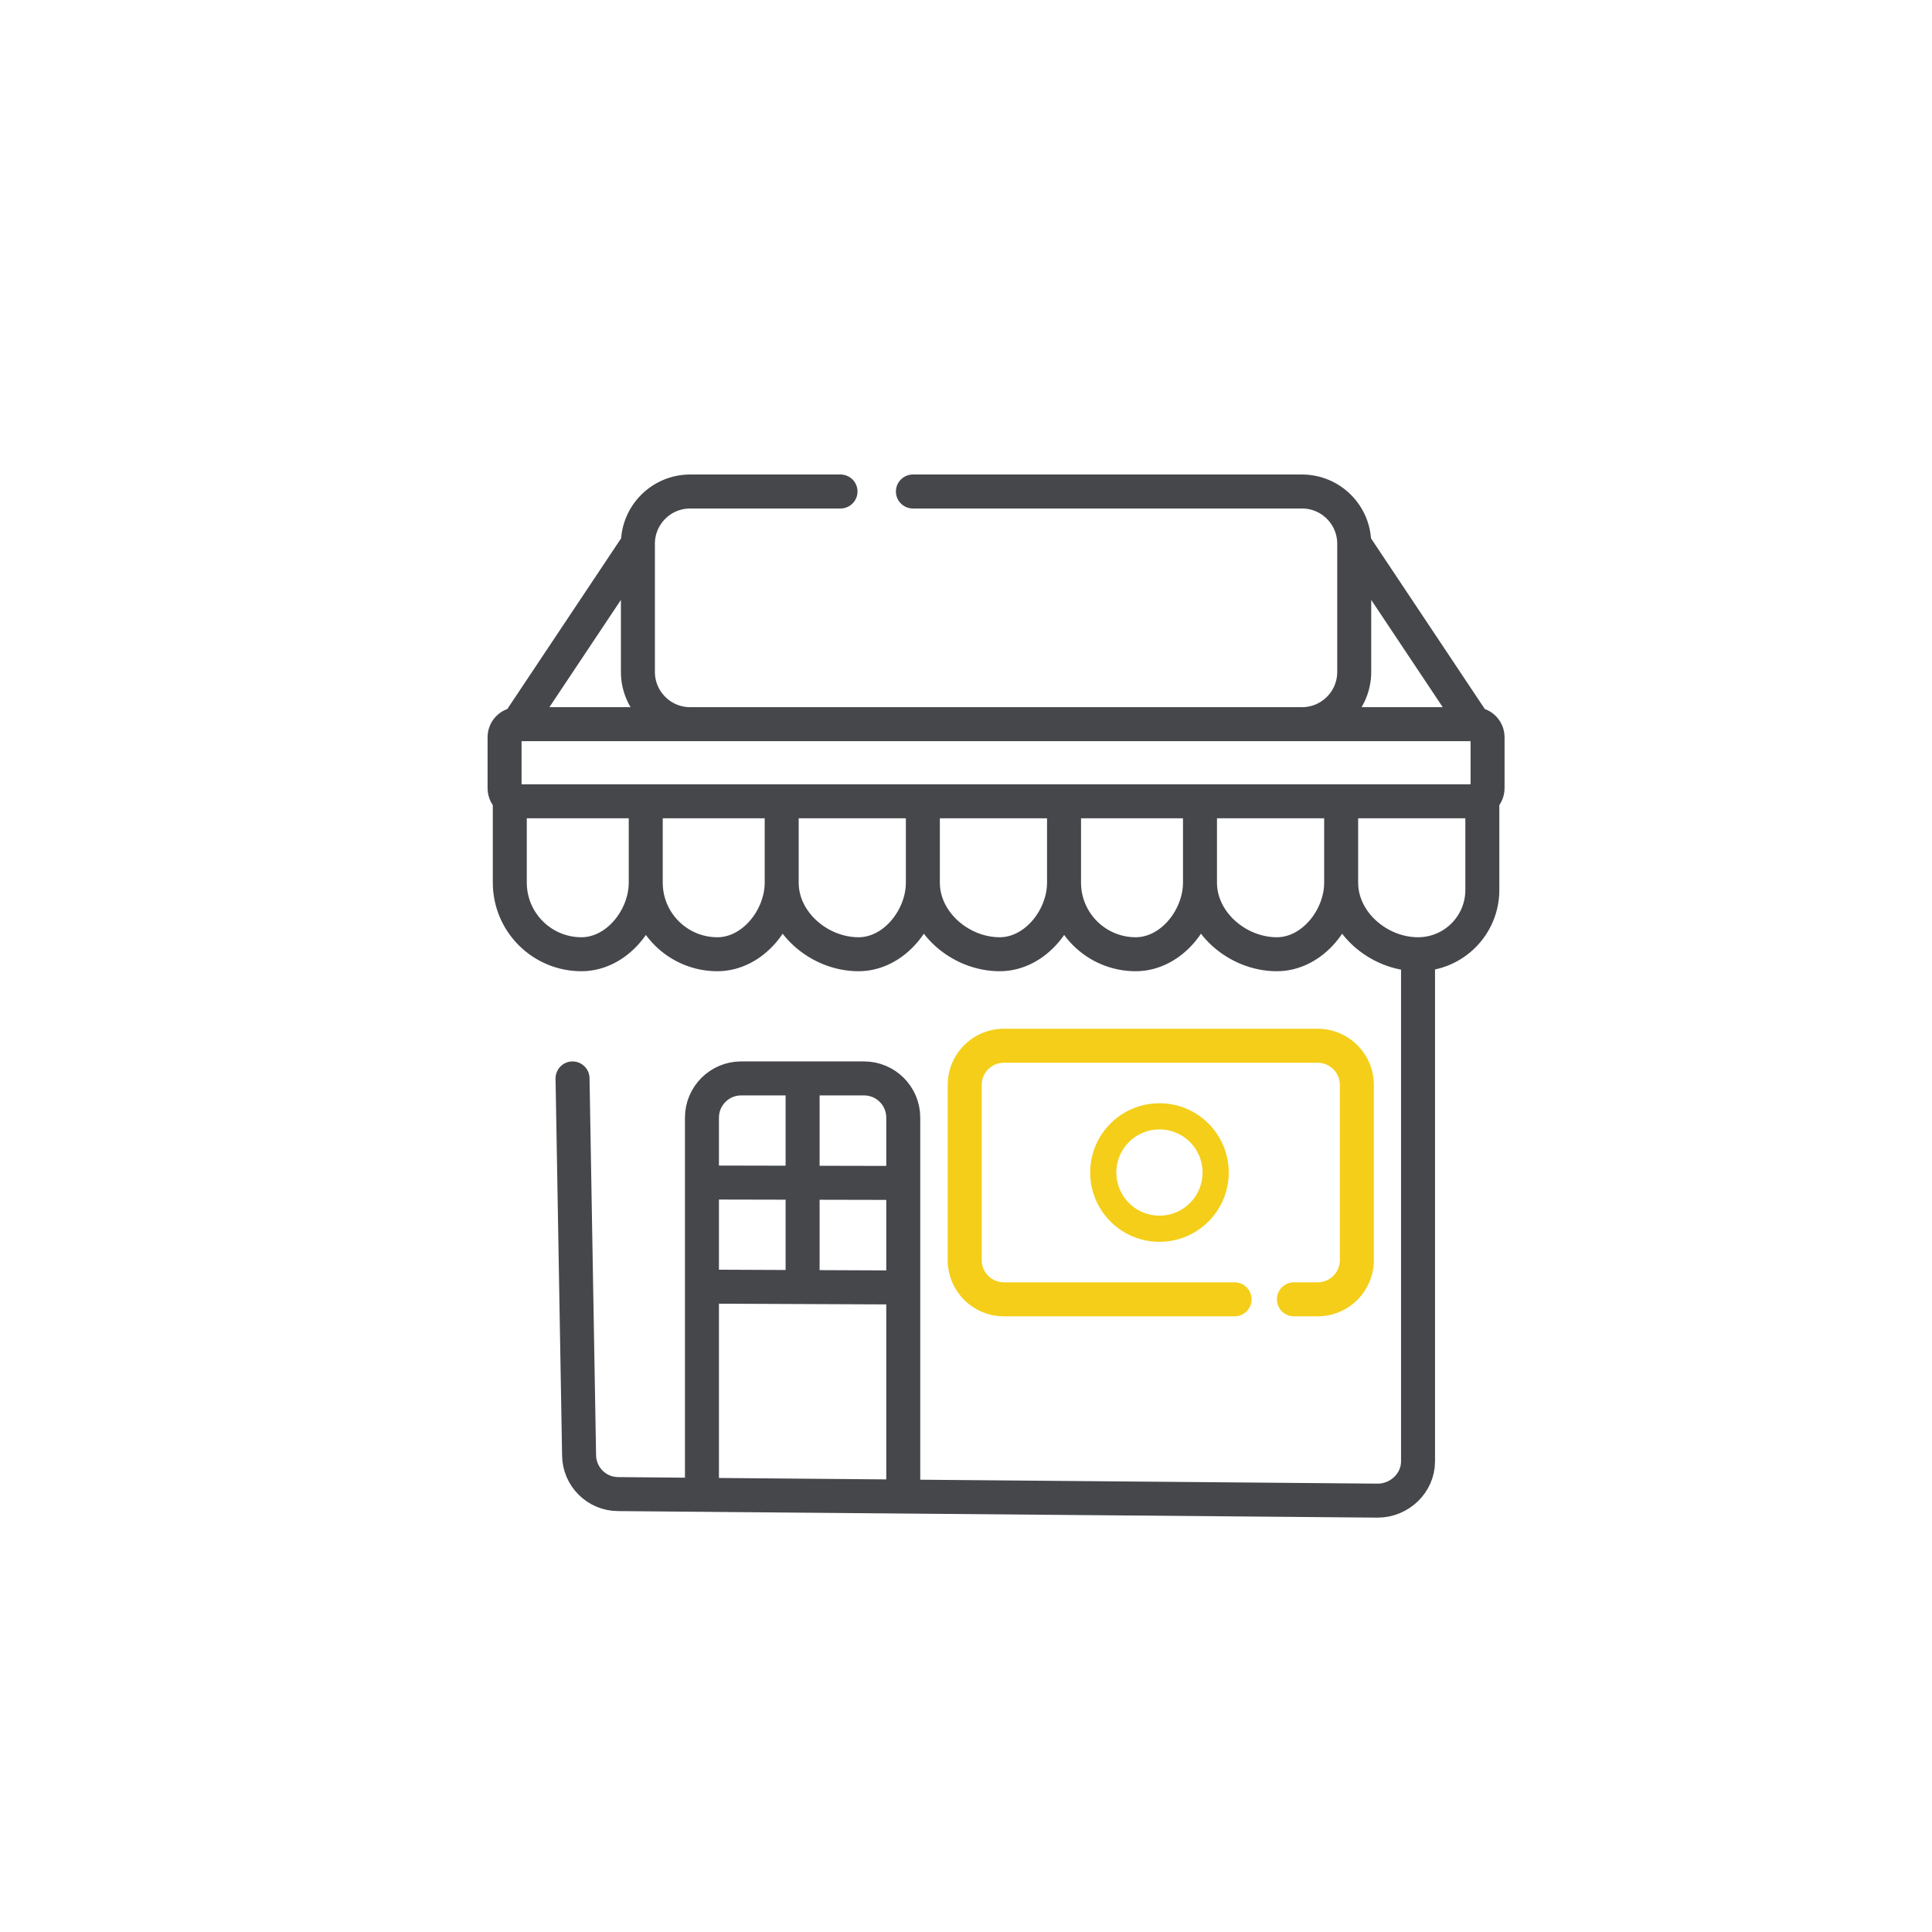
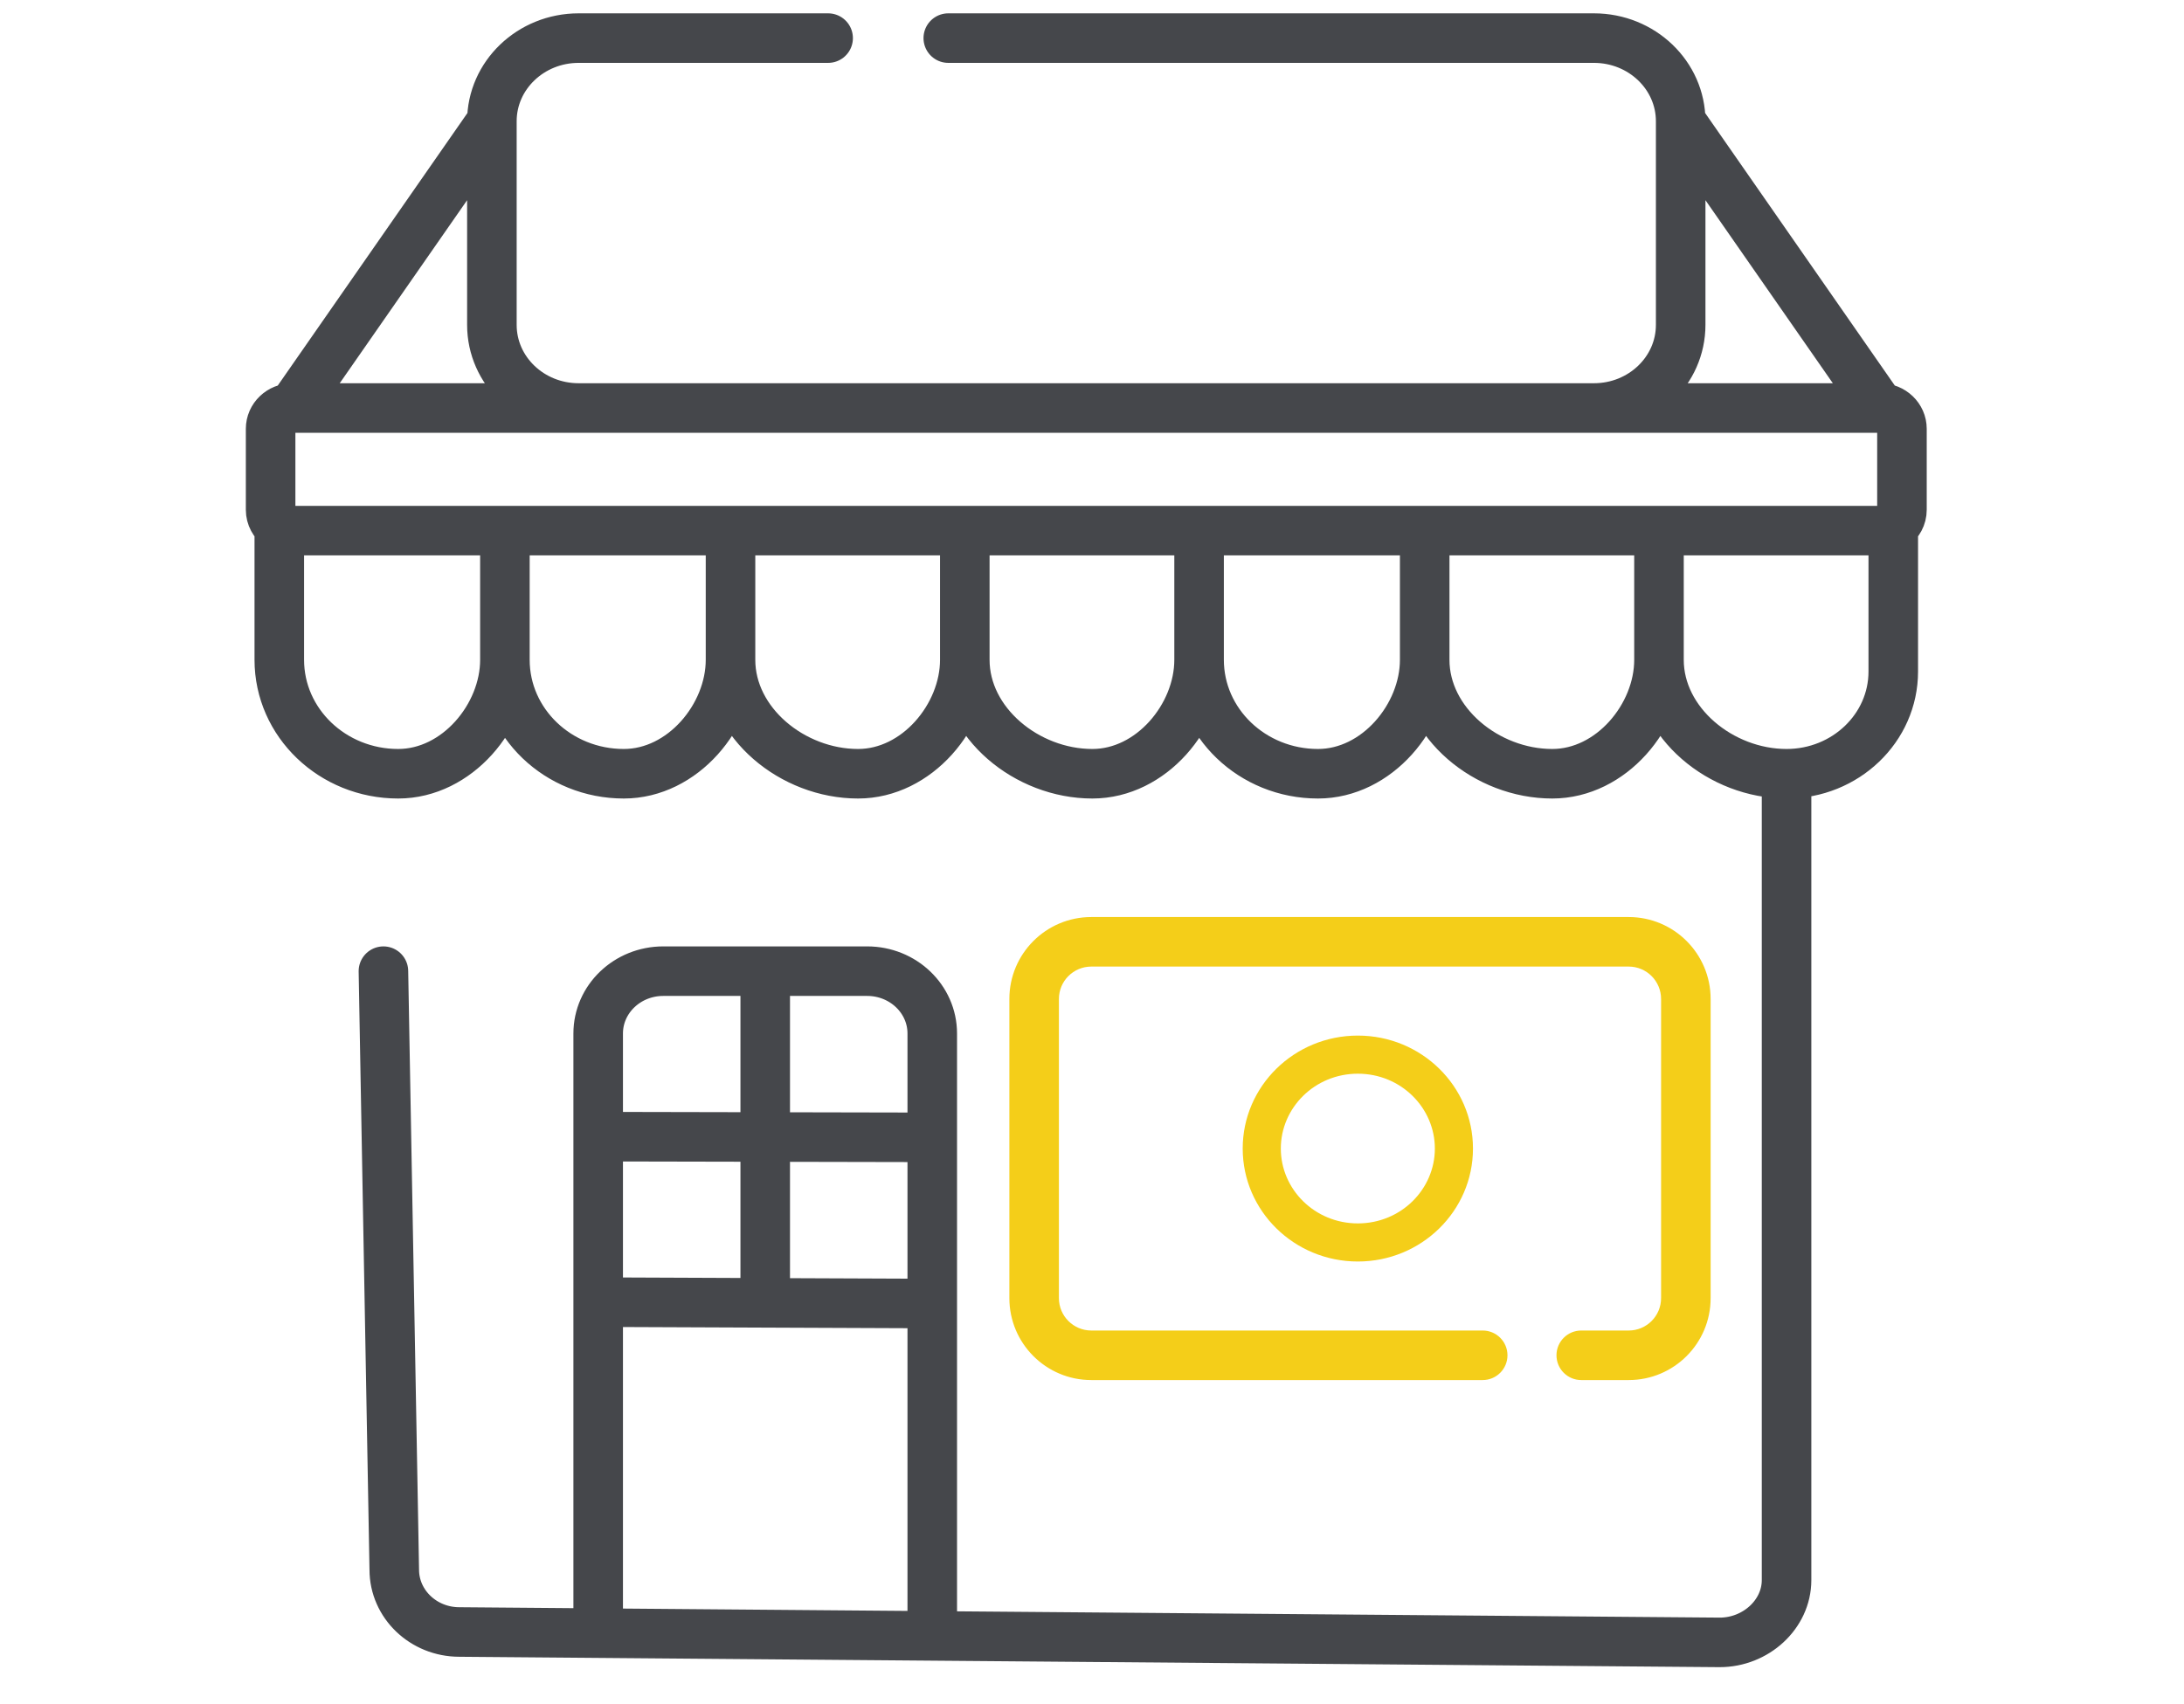
- <svg xmlns="http://www.w3.org/2000/svg" width="739" height="739" viewBox="0 0 739 739" fill="none">
-   <path d="M198 277H564M198 277C195.239 277 193 279.239 193 282V301.5C193 303.136 193.786 304.588 195 305.5M198 277L244 208M564 277C566.761 277 569 279.239 569 282V301.5C569 303.136 568.214 304.588 567 305.5M564 277L518 208M247 337.595C247 351.178 235.989 365 222.405 365C207.27 365 195 352.73 195 337.595V305.5M247 337.595C247 352.73 259.27 365 274.405 365C287.989 365 299 351.178 299 337.595M247 337.595V306.5M299 337.595C299 352.73 313.27 365 328.405 365C341.989 365 353 351.178 353 337.595M299 337.595V306.5M353 337.595C353 352.73 367.27 365 382.405 365C395.989 365 407 351.178 407 337.595M353 337.595V306.5M407 337.595C407 352.73 419.27 365 434.405 365C447.989 365 459 351.178 459 337.595M407 337.595V306.5M459 337.595C459 352.73 473.27 365 488.405 365C501.989 365 513 351.178 513 337.595M459 337.595V306.5M513 337.595C513 352.73 527.27 365 542.405 365M513 337.595V306.5M542.405 365C555.989 365 567 353.989 567 340.405V305.5M542.405 365V559C542.405 567.284 535.284 574 527 574L345.5 572.438M195 305.5C195.836 306.128 196.874 306.5 198 306.5H247M567 305.5C566.164 306.128 565.126 306.5 564 306.5H513M513 306.5H459M459 306.5H407M407 306.5H353M353 306.5H299M299 306.5H247M219 412.5L221.5 556.5C221.5 564.784 228.216 571.5 236.5 571.5L268.5 571.775M268.5 571.775L345.5 572.438M268.5 571.775V492.138M345.5 572.438V492.469M268.5 492.138V452.319M268.5 492.138L307 492.303M345.5 492.469V452.484M345.5 492.469L307 492.303M345.5 452.484V427.5C345.5 419.216 338.784 412.5 330.5 412.5H307M345.5 452.484L268.5 452.319M268.5 452.319V427.5C268.5 419.216 275.216 412.5 283.5 412.5H307M307 412.5V492.303M321.5 188H264C252.954 188 244 196.954 244 208M244 208V257C244 268.046 252.954 277 264 277H498C509.046 277 518 268.046 518 257V208M518 208C518 196.954 509.046 188 498 188H349.192" stroke="#45474B" stroke-width="13" stroke-linecap="round" />
-   <path fill-rule="evenodd" clip-rule="evenodd" d="M375.5 415C375.5 410.306 379.306 406.5 384 406.5H504C508.694 406.5 512.5 410.306 512.5 415V482C512.5 486.694 508.694 490.5 504 490.5H494.926C491.336 490.5 488.426 493.41 488.426 497C488.426 500.59 491.336 503.5 494.926 503.5H504C515.874 503.5 525.5 493.874 525.5 482V415C525.5 403.126 515.874 393.5 504 393.5H384C372.126 393.5 362.5 403.126 362.5 415V482C362.5 493.874 372.126 503.5 384 503.5H472.241C475.831 503.5 478.741 500.59 478.741 497C478.741 493.41 475.831 490.5 472.241 490.5H384C379.306 490.5 375.5 486.694 375.5 482V415ZM460 448.5C460 457.613 452.613 465 443.5 465C434.387 465 427 457.613 427 448.5C427 439.387 434.387 432 443.5 432C452.613 432 460 439.387 460 448.5ZM470 448.5C470 463.136 458.136 475 443.5 475C428.864 475 417 463.136 417 448.5C417 433.864 428.864 422 443.5 422C458.136 422 470 433.864 470 448.5Z" fill="#F4CE19" />
+ <svg xmlns="http://www.w3.org/2000/svg" width="573" height="447" viewBox="0 0 573 447" fill="none">
+   <path d="M76.692 107.07H493.309M76.692 107.07C73.548 107.07 71 109.512 71 112.523V133.791C71 135.576 71.894 137.16 73.277 138.155M76.692 107.07L129.053 31.814M493.309 107.07C496.452 107.07 499 109.512 499 112.523V133.791C499 135.576 498.106 137.16 496.723 138.155M493.309 107.07L440.947 31.814M132.468 173.159C132.468 187.974 119.934 203.049 104.472 203.049C87.243 203.049 73.277 189.667 73.277 173.159V138.155M132.468 173.159C132.468 189.667 146.435 203.049 163.664 203.049C179.125 203.049 191.66 187.974 191.66 173.159M132.468 173.159V139.245M191.66 173.159C191.66 189.667 207.903 203.049 225.132 203.049C240.593 203.049 253.128 187.974 253.128 173.159M191.66 173.159V139.245M253.128 173.159C253.128 189.667 269.371 203.049 286.6 203.049C302.062 203.049 314.596 187.974 314.596 173.159M253.128 173.159V139.245M314.596 173.159C314.596 189.667 328.562 203.049 345.791 203.049C361.253 203.049 373.787 187.974 373.787 173.159M314.596 173.159V139.245M373.787 173.159C373.787 189.667 390.031 203.049 407.259 203.049C422.721 203.049 435.255 187.974 435.255 173.159M373.787 173.159V139.245M435.255 173.159C435.255 189.667 451.499 203.049 468.727 203.049M435.255 173.159V139.245M468.727 203.049C484.189 203.049 496.723 191.039 496.723 176.225V138.155M468.727 203.049V414.64C468.727 423.675 460.621 431 451.192 431L244.59 429.296M73.277 138.155C74.228 138.839 75.41 139.245 76.692 139.245H132.468M496.723 138.155C495.772 138.839 494.59 139.245 493.309 139.245H435.255M435.255 139.245H373.787M373.787 139.245H314.596M314.596 139.245H253.128M253.128 139.245H191.66M191.66 139.245H132.468M100.596 254.856L103.441 411.913C103.441 420.949 111.086 428.273 120.516 428.273L156.941 428.574M156.941 428.574L244.59 429.296M156.941 428.574V341.715M244.59 429.296V342.076M156.941 341.715V298.286M156.941 341.715L200.766 341.896M244.59 342.076V298.466M244.59 342.076L200.766 341.896M244.59 298.466V271.216C244.59 262.181 236.946 254.856 227.516 254.856H200.766M244.59 298.466L156.941 298.286M156.941 298.286V271.216C156.941 262.181 164.586 254.856 174.016 254.856H200.766M200.766 254.856V341.896M217.271 10H151.819C139.246 10 129.053 19.766 129.053 31.814M129.053 31.814V85.257C129.053 97.304 139.246 107.07 151.819 107.07H418.181C430.754 107.07 440.947 97.304 440.947 85.257V31.814M440.947 31.814C440.947 19.766 430.754 10 418.181 10H248.793" stroke="#45474B" stroke-width="13" stroke-linecap="round" />
+   <path fill-rule="evenodd" clip-rule="evenodd" d="M277.82 262.151C277.82 257.457 281.626 253.651 286.32 253.651H427.305C431.999 253.651 435.805 257.457 435.805 262.151V340.659C435.805 345.354 431.999 349.159 427.305 349.159H414.863C411.273 349.159 408.363 352.07 408.363 355.659C408.363 359.249 411.273 362.159 414.863 362.159H427.305C439.179 362.159 448.805 352.534 448.805 340.659V262.151C448.805 250.277 439.179 240.651 427.305 240.651H286.32C274.446 240.651 264.82 250.277 264.82 262.151V340.659C264.82 352.534 274.446 362.159 286.32 362.159H389.004C392.594 362.159 395.504 359.249 395.504 355.659C395.504 352.07 392.594 349.159 389.004 349.159H286.32C281.626 349.159 277.82 345.354 277.82 340.659V262.151ZM376.454 301.405C376.454 312.078 367.585 321.049 356.246 321.049C344.908 321.049 336.039 312.078 336.039 301.405C336.039 290.733 344.908 281.762 356.246 281.762C367.585 281.762 376.454 290.733 376.454 301.405ZM386.454 301.405C386.454 317.777 372.929 331.049 356.246 331.049C339.563 331.049 326.039 317.777 326.039 301.405C326.039 285.034 339.563 271.762 356.246 271.762C372.929 271.762 386.454 285.034 386.454 301.405Z" fill="#F4CE19" />
</svg>
